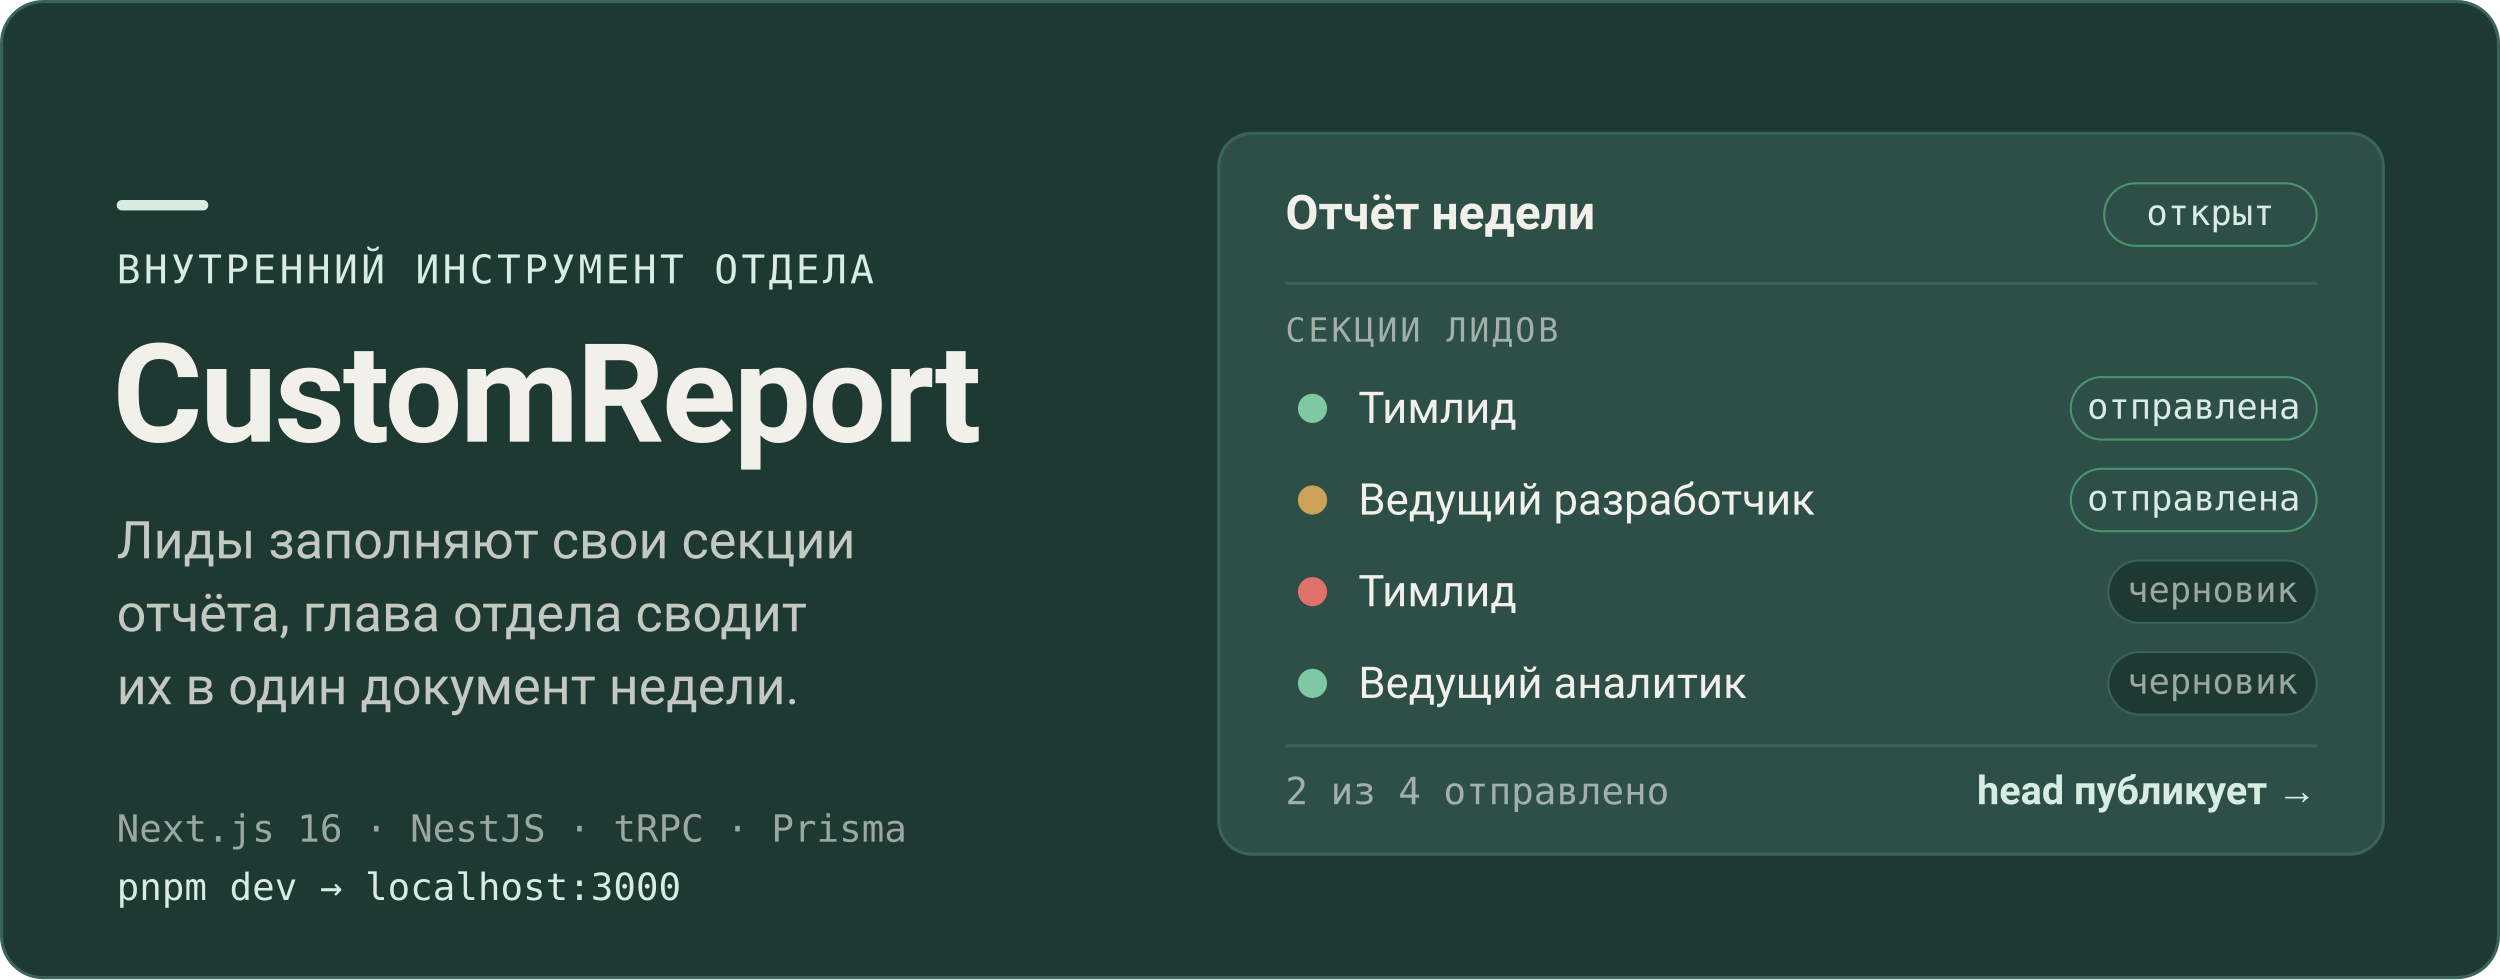
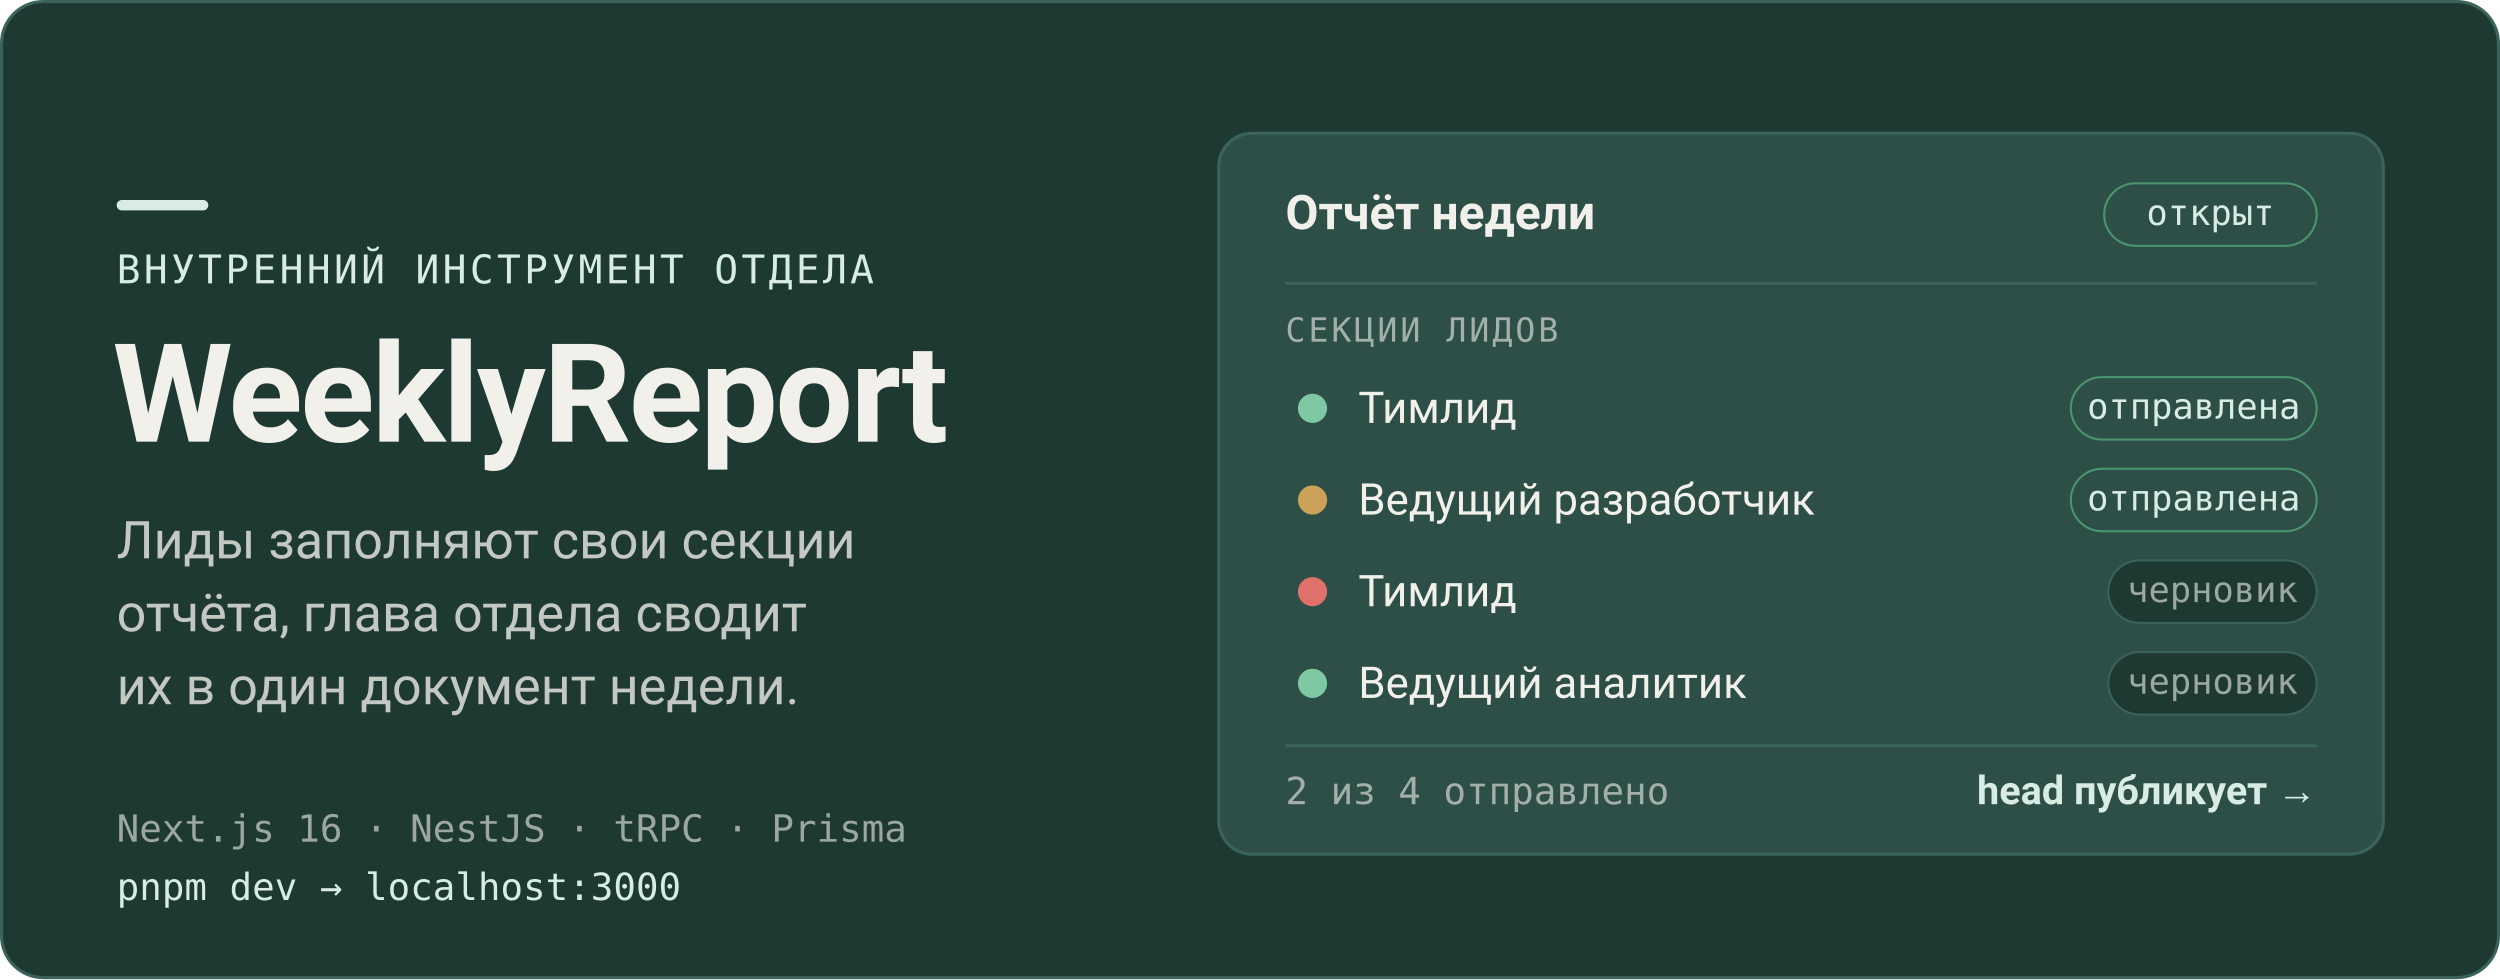
<svg xmlns="http://www.w3.org/2000/svg" viewBox="0 0 1200 470" width="1200" height="470" role="img" aria-labelledby="t d">
  <style>
    .s { font-family: ui-sans-serif, system-ui, -apple-system, "Segoe UI", Roboto, "Helvetica Neue", Arial, sans-serif; }
    .m { font-family: ui-monospace, "SFMono-Regular", Menlo, Consolas, monospace; }
  </style>
  <rect x="0.75" y="0.75" width="1198.5" height="468.5" rx="20" fill="#1e3932" stroke="#3a6359" stroke-width="1.5" />
  <rect x="56" y="96" width="44" height="5" rx="2.5" fill="#d8ece4" />
  <text class="m" x="56" y="136" font-size="19" letter-spacing="1.6" fill="#d8ece4">ВНУТРЕННИЙ ИНСТРУМЕНТ ОТДЕЛА</text>
-   <text class="s" x="54" y="212" font-size="66" font-weight="700" letter-spacing="-1.2" fill="#f2f0eb">CustomReport</text>
+   <text class="s" x="54" y="212" font-size="66" font-weight="700" letter-spacing="-1.2" fill="#f2f0eb">WeeklyReport</text>
  <text class="s" x="56" y="268" font-size="25" fill="rgba(242,240,235,0.78)">Лиды заполняют свои секции</text>
  <text class="s" x="56" y="303" font-size="25" fill="rgba(242,240,235,0.78)">отчёта, глава отдела сводит</text>
  <text class="s" x="56" y="338" font-size="25" fill="rgba(242,240,235,0.78)">их в один документ недели.</text>
  <text class="m" x="56" y="404" font-size="18" fill="rgba(242,240,235,0.6)">Next.js 16 · NestJS · tRPC · Prisma</text>
  <text class="m" x="56" y="432" font-size="18" fill="#d8ece4">pnpm dev → localhost:3000</text>
  <rect x="585" y="64" width="559" height="346" rx="16" fill="#2d4f47" stroke="#3a6359" stroke-width="1.5" />
  <text class="s" x="617" y="110" font-size="23" font-weight="600" fill="#f2f0eb">Отчёт недели</text>
  <rect x="1010" y="88" width="102" height="30" rx="15" fill="#2d4f47" stroke="#4a9470" />
  <text class="m" x="1061" y="108" font-size="17" fill="#d8ece4" text-anchor="middle">открыт</text>
  <line x1="617" y1="136" x2="1112" y2="136" stroke="#3a6359" stroke-width="1.5" />
  <text class="m" x="617" y="164" font-size="16" letter-spacing="1.4" fill="rgba(242,240,235,0.6)">СЕКЦИИ ЛИДОВ</text>
  <circle cx="630" cy="196" r="7" fill="#7fc8a4" />
  <text class="s" x="652" y="203" font-size="21" fill="#f2f0eb">Тимлид</text>
  <rect x="994" y="181" width="118" height="30" rx="15" fill="#2d4f47" stroke="#4a9470" />
  <text class="m" x="1053" y="201" font-size="17" fill="#d8ece4" text-anchor="middle">отправлена</text>
  <circle cx="630" cy="240" r="7" fill="#cba258" />
  <text class="s" x="652" y="247" font-size="21" fill="#f2f0eb">Ведущий разработчик</text>
  <rect x="994" y="225" width="118" height="30" rx="15" fill="#2d4f47" stroke="#4a9470" />
  <text class="m" x="1053" y="245" font-size="17" fill="#d8ece4" text-anchor="middle">отправлена</text>
  <circle cx="630" cy="284" r="7" fill="#e0716a" />
  <text class="s" x="652" y="291" font-size="21" fill="#f2f0eb">Тимлид</text>
  <rect x="1012" y="269" width="100" height="30" rx="15" fill="#1e3932" stroke="#3a6359" />
  <text class="m" x="1062" y="289" font-size="17" fill="rgba(242,240,235,0.6)" text-anchor="middle">черновик</text>
  <circle cx="630" cy="328" r="7" fill="#7fc8a4" />
  <text class="s" x="652" y="335" font-size="21" fill="#f2f0eb">Ведущий аналитик</text>
  <rect x="1012" y="313" width="100" height="30" rx="15" fill="#1e3932" stroke="#3a6359" />
  <text class="m" x="1062" y="333" font-size="17" fill="rgba(242,240,235,0.6)" text-anchor="middle">черновик</text>
  <line x1="617" y1="358" x2="1112" y2="358" stroke="#3a6359" stroke-width="1.5" />
  <text class="m" x="617" y="386" font-size="18" fill="rgba(242,240,235,0.6)">2 из 4 отправлено</text>
  <text class="s" x="1112" y="386" font-size="19" font-weight="600" fill="#d8ece4" text-anchor="end">head публикует →</text>
</svg>
